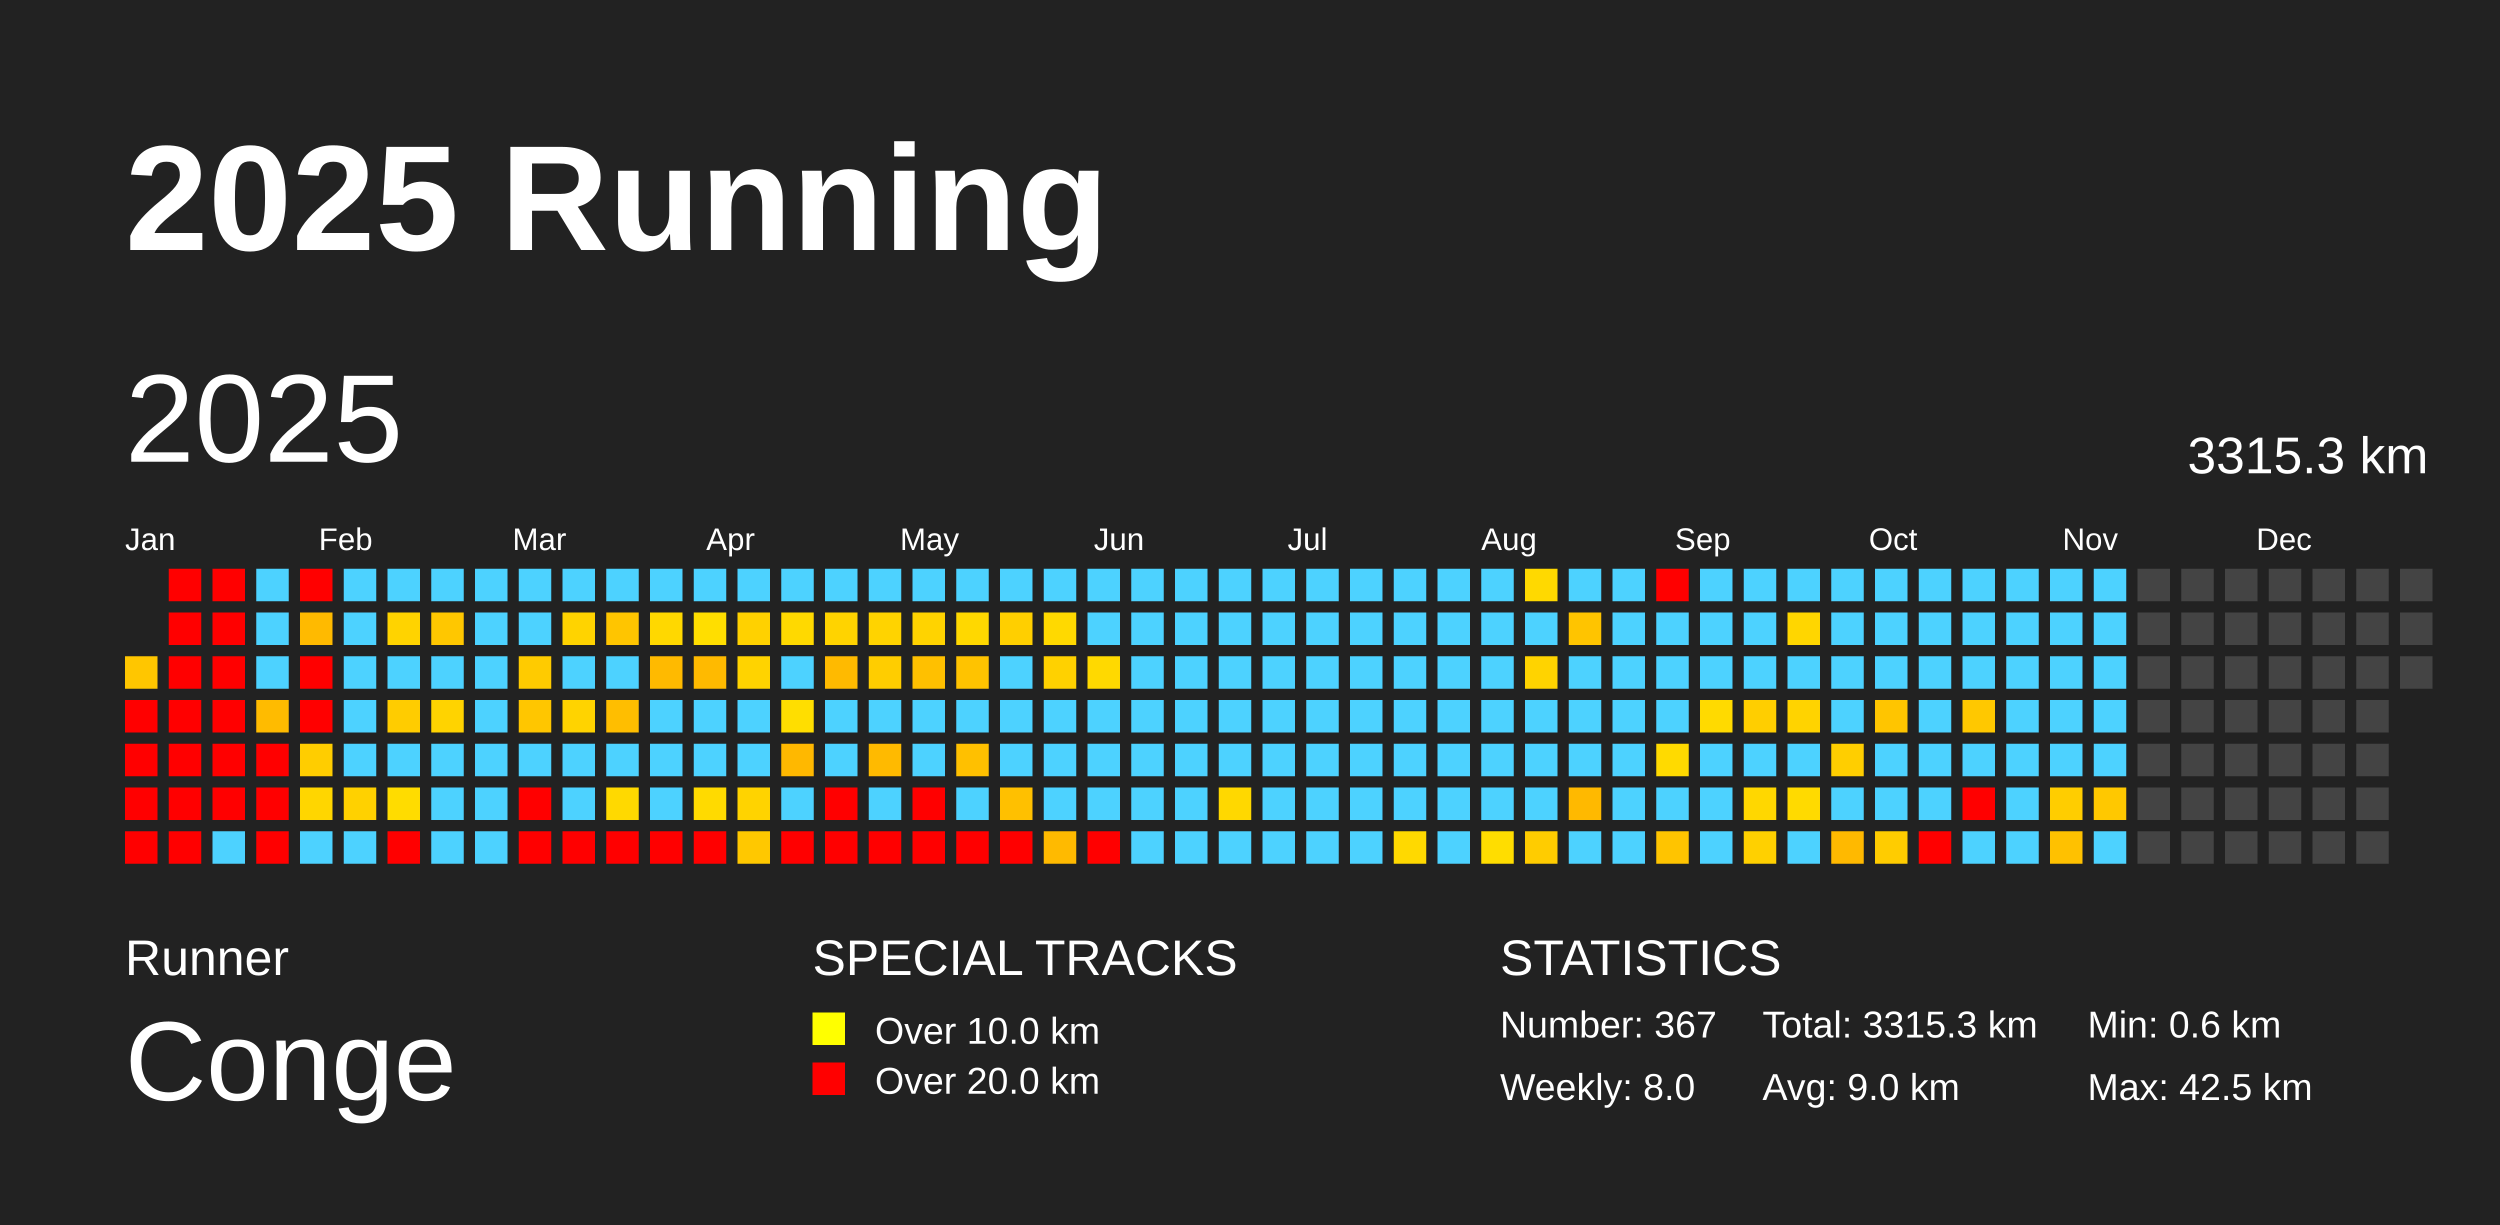
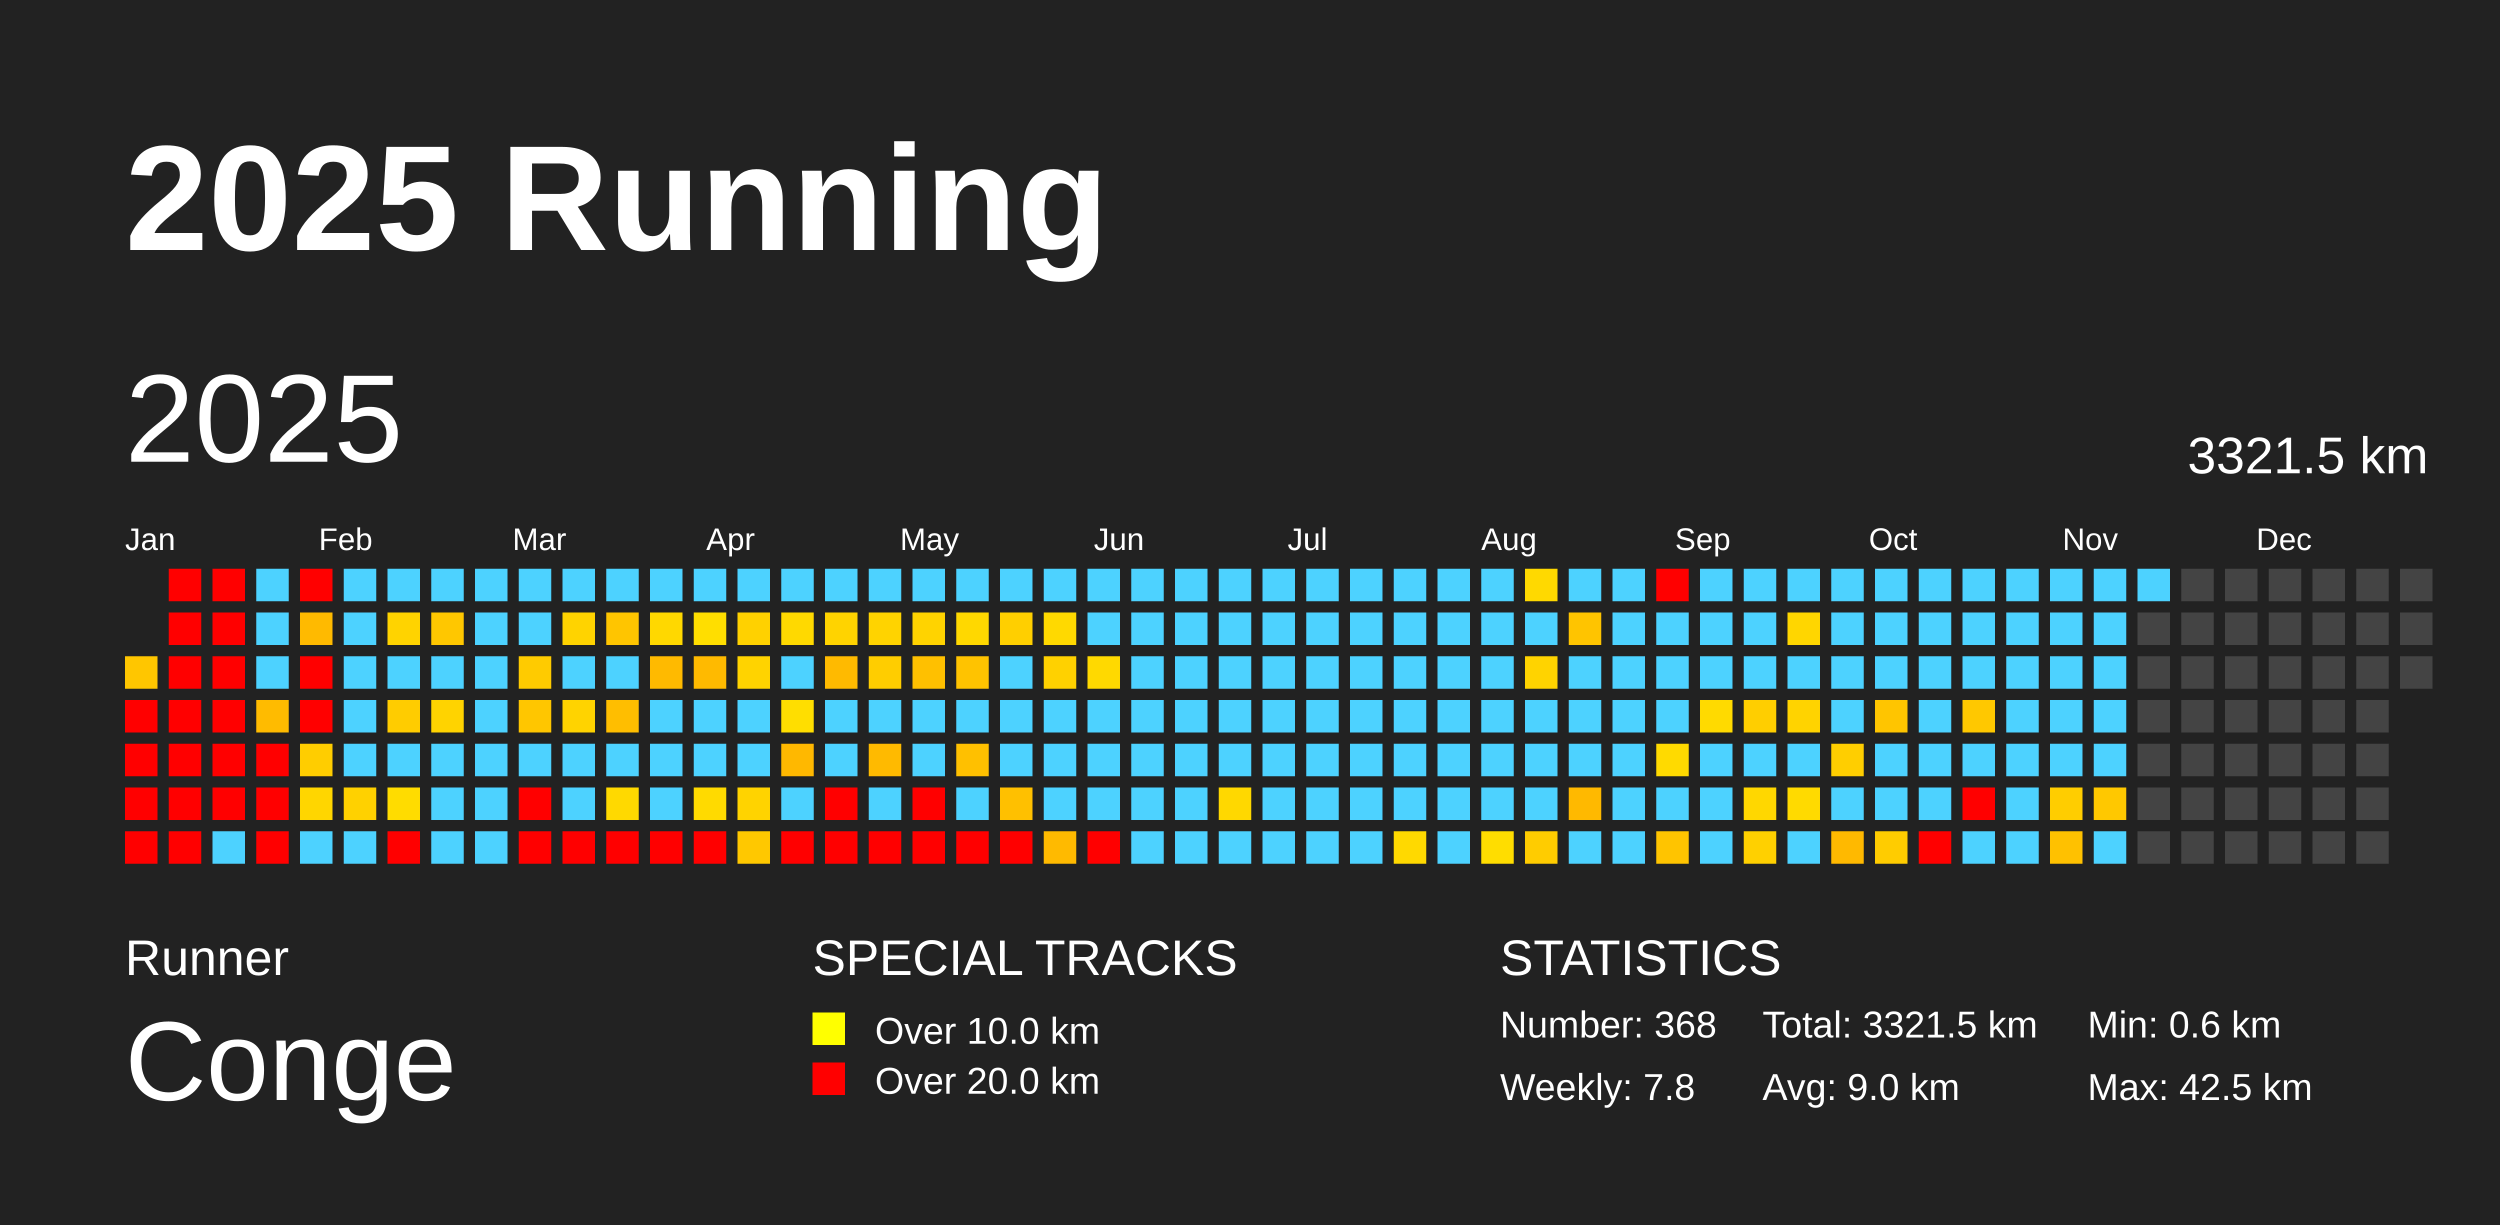
<svg xmlns="http://www.w3.org/2000/svg" baseProfile="full" height="98mm" version="1.1" viewBox="0,0,200,98" width="200mm">
  <defs />
  <rect fill="#222222" height="98" width="200" x="0" y="0" />
  <text fill="#FFFFFF" style="font-size:12px; font-family:Arial; font-weight:bold;" x="10" y="20">2025 Running</text>
  <text fill="#FFFFFF" style="font-size:4px; font-family:Arial" x="10" y="78">Runner</text>
  <text fill="#FFFFFF" style="font-size:9px; font-family:Arial" x="10" y="88">Conge</text>
  <text fill="#FFFFFF" style="font-size:4px; font-family:Arial" x="65" y="78">SPECIAL TRACKS</text>
  <rect fill="yellow" height="2.6" width="2.6" x="65" y="81" />
  <text fill="#FFFFFF" style="font-size:3px; font-family:Arial" x="70" y="83.5">Over 10.0 km</text>
  <rect fill="red" height="2.6" width="2.6" x="65" y="85" />
  <text fill="#FFFFFF" style="font-size:3px; font-family:Arial" x="70" y="87.5">Over 20.0 km</text>
  <text fill="#FFFFFF" style="font-size:4px; font-family:Arial" x="120" y="78">STATISTICS</text>
-   <text fill="#FFFFFF" style="font-size:3px; font-family:Arial" x="120" y="83">Number: 367</text>
-   <text fill="#FFFFFF" style="font-size:3px; font-family:Arial" x="120" y="88">Weekly: 8.0</text>
-   <text fill="#FFFFFF" style="font-size:3px; font-family:Arial" x="141" y="83">Total: 3315.3 km</text>
+   <text fill="#FFFFFF" style="font-size:3px; font-family:Arial" x="120" y="83">Number: 368</text>
+   <text fill="#FFFFFF" style="font-size:3px; font-family:Arial" x="120" y="88">Weekly: 7.8</text>
+   <text fill="#FFFFFF" style="font-size:3px; font-family:Arial" x="141" y="83">Total: 3321.5 km</text>
  <text fill="#FFFFFF" style="font-size:3px; font-family:Arial" x="141" y="88">Avg: 9.0 km</text>
  <text fill="#FFFFFF" style="font-size:3px; font-family:Arial" x="167" y="83">Min: 0.6 km</text>
  <text fill="#FFFFFF" style="font-size:3px; font-family:Arial" x="167" y="88">Max: 42.5 km</text>
  <text dominant-baseline="hanging" fill="#FFFFFF" style="font-size:10.0px; font-family:Arial;" x="10" y="30">2025</text>
-   <text dominant-baseline="hanging" fill="#FFFFFF" style="font-size:4.125px; font-family:Arial;" x="175" y="35">3315.3 km</text>
+   <text dominant-baseline="hanging" fill="#FFFFFF" style="font-size:4.125px; font-family:Arial;" x="175" y="35">3321.5 km</text>
  <text fill="#FFFFFF" style="font-size:2.5px; font-family:Arial" x="10.0" y="44">Jan</text>
  <text fill="#FFFFFF" style="font-size:2.5px; font-family:Arial" x="25.5" y="44">Feb</text>
  <text fill="#FFFFFF" style="font-size:2.5px; font-family:Arial" x="41.0" y="44">Mar</text>
  <text fill="#FFFFFF" style="font-size:2.5px; font-family:Arial" x="56.5" y="44">Apr</text>
  <text fill="#FFFFFF" style="font-size:2.5px; font-family:Arial" x="72.0" y="44">May</text>
  <text fill="#FFFFFF" style="font-size:2.5px; font-family:Arial" x="87.5" y="44">Jun</text>
  <text fill="#FFFFFF" style="font-size:2.5px; font-family:Arial" x="103.0" y="44">Jul</text>
  <text fill="#FFFFFF" style="font-size:2.5px; font-family:Arial" x="118.5" y="44">Aug</text>
  <text fill="#FFFFFF" style="font-size:2.5px; font-family:Arial" x="134.0" y="44">Sep</text>
  <text fill="#FFFFFF" style="font-size:2.5px; font-family:Arial" x="149.5" y="44">Oct</text>
  <text fill="#FFFFFF" style="font-size:2.5px; font-family:Arial" x="165.0" y="44">Nov</text>
  <text fill="#FFFFFF" style="font-size:2.5px; font-family:Arial" x="180.5" y="44">Dec</text>
  <rect fill="#ffc600" height="2.6" width="2.6" x="10.0" y="52.5" />
  <rect fill="red" height="2.6" width="2.6" x="10.0" y="56.0" />
  <rect fill="red" height="2.6" width="2.6" x="10.0" y="59.5" />
  <rect fill="red" height="2.6" width="2.6" x="10.0" y="63.0" />
  <rect fill="red" height="2.6" width="2.6" x="10.0" y="66.5" />
  <rect fill="red" height="2.6" width="2.6" x="13.5" y="45.5" />
  <rect fill="red" height="2.6" width="2.6" x="13.5" y="49.0" />
  <rect fill="red" height="2.6" width="2.6" x="13.5" y="52.5" />
  <rect fill="red" height="2.6" width="2.6" x="13.5" y="56.0" />
  <rect fill="red" height="2.6" width="2.6" x="13.5" y="59.5" />
  <rect fill="red" height="2.6" width="2.6" x="13.5" y="63.0" />
  <rect fill="red" height="2.6" width="2.6" x="13.5" y="66.5" />
  <rect fill="red" height="2.6" width="2.6" x="17.0" y="45.5" />
  <rect fill="red" height="2.6" width="2.6" x="17.0" y="49.0" />
  <rect fill="red" height="2.6" width="2.6" x="17.0" y="52.5" />
  <rect fill="red" height="2.6" width="2.6" x="17.0" y="56.0" />
  <rect fill="red" height="2.6" width="2.6" x="17.0" y="59.5" />
  <rect fill="red" height="2.6" width="2.6" x="17.0" y="63.0" />
  <rect fill="#4dd2ff" height="2.6" width="2.6" x="17.0" y="66.5" />
  <rect fill="#4dd2ff" height="2.6" width="2.6" x="20.5" y="45.5" />
  <rect fill="#4dd2ff" height="2.6" width="2.6" x="20.5" y="49.0" />
  <rect fill="#4dd2ff" height="2.6" width="2.6" x="20.5" y="52.5" />
  <rect fill="#ffbb00" height="2.6" width="2.6" x="20.5" y="56.0" />
  <rect fill="red" height="2.6" width="2.6" x="20.5" y="59.5" />
  <rect fill="red" height="2.6" width="2.6" x="20.5" y="63.0" />
  <rect fill="red" height="2.6" width="2.6" x="20.5" y="66.5" />
  <rect fill="red" height="2.6" width="2.6" x="24.0" y="45.5" />
  <rect fill="#ffba00" height="2.6" width="2.6" x="24.0" y="49.0" />
  <rect fill="red" height="2.6" width="2.6" x="24.0" y="52.5" />
  <rect fill="red" height="2.6" width="2.6" x="24.0" y="56.0" />
  <rect fill="#ffcd00" height="2.6" width="2.6" x="24.0" y="59.5" />
  <rect fill="#ffd600" height="2.6" width="2.6" x="24.0" y="63.0" />
  <rect fill="#4dd2ff" height="2.6" width="2.6" x="24.0" y="66.5" />
  <rect fill="#4dd2ff" height="2.6" width="2.6" x="27.5" y="45.5" />
  <rect fill="#4dd2ff" height="2.6" width="2.6" x="27.5" y="49.0" />
  <rect fill="#4dd2ff" height="2.6" width="2.6" x="27.5" y="52.5" />
  <rect fill="#4dd2ff" height="2.6" width="2.6" x="27.5" y="56.0" />
  <rect fill="#4dd2ff" height="2.6" width="2.6" x="27.5" y="59.5" />
  <rect fill="#ffd100" height="2.6" width="2.6" x="27.5" y="63.0" />
  <rect fill="#4dd2ff" height="2.6" width="2.6" x="27.5" y="66.5" />
  <rect fill="#4dd2ff" height="2.6" width="2.6" x="31.0" y="45.5" />
  <rect fill="#ffd300" height="2.6" width="2.6" x="31.0" y="49.0" />
  <rect fill="#4dd2ff" height="2.6" width="2.6" x="31.0" y="52.5" />
  <rect fill="#ffcc00" height="2.6" width="2.6" x="31.0" y="56.0" />
  <rect fill="#4dd2ff" height="2.6" width="2.6" x="31.0" y="59.5" />
  <rect fill="#ffdc00" height="2.6" width="2.6" x="31.0" y="63.0" />
  <rect fill="red" height="2.6" width="2.6" x="31.0" y="66.5" />
  <rect fill="#4dd2ff" height="2.6" width="2.6" x="34.5" y="45.5" />
  <rect fill="#ffc700" height="2.6" width="2.6" x="34.5" y="49.0" />
  <rect fill="#4dd2ff" height="2.6" width="2.6" x="34.5" y="52.5" />
  <rect fill="#ffd300" height="2.6" width="2.6" x="34.5" y="56.0" />
  <rect fill="#4dd2ff" height="2.6" width="2.6" x="34.5" y="59.5" />
  <rect fill="#4dd2ff" height="2.6" width="2.6" x="34.5" y="63.0" />
  <rect fill="#4dd2ff" height="2.6" width="2.6" x="34.5" y="66.5" />
  <rect fill="#4dd2ff" height="2.6" width="2.6" x="38.0" y="45.5" />
  <rect fill="#4dd2ff" height="2.6" width="2.6" x="38.0" y="49.0" />
  <rect fill="#4dd2ff" height="2.6" width="2.6" x="38.0" y="52.5" />
  <rect fill="#4dd2ff" height="2.6" width="2.6" x="38.0" y="56.0" />
  <rect fill="#4dd2ff" height="2.6" width="2.6" x="38.0" y="59.5" />
  <rect fill="#4dd2ff" height="2.6" width="2.6" x="38.0" y="63.0" />
  <rect fill="#4dd2ff" height="2.6" width="2.6" x="38.0" y="66.5" />
  <rect fill="#4dd2ff" height="2.6" width="2.6" x="41.5" y="45.5" />
  <rect fill="#4dd2ff" height="2.6" width="2.6" x="41.5" y="49.0" />
  <rect fill="#ffcb00" height="2.6" width="2.6" x="41.5" y="52.5" />
  <rect fill="#ffc600" height="2.6" width="2.6" x="41.5" y="56.0" />
  <rect fill="#4dd2ff" height="2.6" width="2.6" x="41.5" y="59.5" />
  <rect fill="red" height="2.6" width="2.6" x="41.5" y="63.0" />
  <rect fill="red" height="2.6" width="2.6" x="41.5" y="66.5" />
  <rect fill="#4dd2ff" height="2.6" width="2.6" x="45.0" y="45.5" />
  <rect fill="#ffd300" height="2.6" width="2.6" x="45.0" y="49.0" />
  <rect fill="#4dd2ff" height="2.6" width="2.6" x="45.0" y="52.5" />
  <rect fill="#ffd300" height="2.6" width="2.6" x="45.0" y="56.0" />
  <rect fill="#4dd2ff" height="2.6" width="2.6" x="45.0" y="59.5" />
  <rect fill="#4dd2ff" height="2.6" width="2.6" x="45.0" y="63.0" />
  <rect fill="red" height="2.6" width="2.6" x="45.0" y="66.5" />
  <rect fill="#4dd2ff" height="2.6" width="2.6" x="48.5" y="45.5" />
  <rect fill="#ffc500" height="2.6" width="2.6" x="48.5" y="49.0" />
  <rect fill="#4dd2ff" height="2.6" width="2.6" x="48.5" y="52.5" />
  <rect fill="#ffbe00" height="2.6" width="2.6" x="48.5" y="56.0" />
  <rect fill="#4dd2ff" height="2.6" width="2.6" x="48.5" y="59.5" />
  <rect fill="#ffd900" height="2.6" width="2.6" x="48.5" y="63.0" />
  <rect fill="red" height="2.6" width="2.6" x="48.5" y="66.5" />
  <rect fill="#4dd2ff" height="2.6" width="2.6" x="52.0" y="45.5" />
  <rect fill="#ffd800" height="2.6" width="2.6" x="52.0" y="49.0" />
  <rect fill="#ffba00" height="2.6" width="2.6" x="52.0" y="52.5" />
  <rect fill="#4dd2ff" height="2.6" width="2.6" x="52.0" y="56.0" />
  <rect fill="#4dd2ff" height="2.6" width="2.6" x="52.0" y="59.5" />
  <rect fill="#4dd2ff" height="2.6" width="2.6" x="52.0" y="63.0" />
  <rect fill="red" height="2.6" width="2.6" x="52.0" y="66.5" />
  <rect fill="#4dd2ff" height="2.6" width="2.6" x="55.5" y="45.5" />
  <rect fill="#ffde00" height="2.6" width="2.6" x="55.5" y="49.0" />
  <rect fill="#ffba00" height="2.6" width="2.6" x="55.5" y="52.5" />
  <rect fill="#4dd2ff" height="2.6" width="2.6" x="55.5" y="56.0" />
  <rect fill="#4dd2ff" height="2.6" width="2.6" x="55.5" y="59.5" />
  <rect fill="#ffda00" height="2.6" width="2.6" x="55.5" y="63.0" />
  <rect fill="red" height="2.6" width="2.6" x="55.5" y="66.5" />
  <rect fill="#4dd2ff" height="2.6" width="2.6" x="59.0" y="45.5" />
  <rect fill="#ffd100" height="2.6" width="2.6" x="59.0" y="49.0" />
  <rect fill="#ffd300" height="2.6" width="2.6" x="59.0" y="52.5" />
  <rect fill="#4dd2ff" height="2.6" width="2.6" x="59.0" y="56.0" />
  <rect fill="#4dd2ff" height="2.6" width="2.6" x="59.0" y="59.5" />
  <rect fill="#ffd300" height="2.6" width="2.6" x="59.0" y="63.0" />
  <rect fill="#ffc800" height="2.6" width="2.6" x="59.0" y="66.5" />
  <rect fill="#4dd2ff" height="2.6" width="2.6" x="62.5" y="45.5" />
  <rect fill="#ffd900" height="2.6" width="2.6" x="62.5" y="49.0" />
  <rect fill="#4dd2ff" height="2.6" width="2.6" x="62.5" y="52.5" />
  <rect fill="#ffde00" height="2.6" width="2.6" x="62.5" y="56.0" />
  <rect fill="#ffb800" height="2.6" width="2.6" x="62.5" y="59.5" />
  <rect fill="#4dd2ff" height="2.6" width="2.6" x="62.5" y="63.0" />
  <rect fill="red" height="2.6" width="2.6" x="62.5" y="66.5" />
  <rect fill="#4dd2ff" height="2.6" width="2.6" x="66.0" y="45.5" />
  <rect fill="#ffd300" height="2.6" width="2.6" x="66.0" y="49.0" />
  <rect fill="#ffba00" height="2.6" width="2.6" x="66.0" y="52.5" />
  <rect fill="#4dd2ff" height="2.6" width="2.6" x="66.0" y="56.0" />
  <rect fill="#4dd2ff" height="2.6" width="2.6" x="66.0" y="59.5" />
  <rect fill="red" height="2.6" width="2.6" x="66.0" y="63.0" />
  <rect fill="red" height="2.6" width="2.6" x="66.0" y="66.5" />
  <rect fill="#4dd2ff" height="2.6" width="2.6" x="69.5" y="45.5" />
  <rect fill="#ffd300" height="2.6" width="2.6" x="69.5" y="49.0" />
  <rect fill="#ffcd00" height="2.6" width="2.6" x="69.5" y="52.5" />
  <rect fill="#4dd2ff" height="2.6" width="2.6" x="69.5" y="56.0" />
  <rect fill="#ffba00" height="2.6" width="2.6" x="69.5" y="59.5" />
  <rect fill="#4dd2ff" height="2.6" width="2.6" x="69.5" y="63.0" />
  <rect fill="red" height="2.6" width="2.6" x="69.5" y="66.5" />
  <rect fill="#4dd2ff" height="2.6" width="2.6" x="73.0" y="45.5" />
  <rect fill="#ffd300" height="2.6" width="2.6" x="73.0" y="49.0" />
  <rect fill="#ffc000" height="2.6" width="2.6" x="73.0" y="52.5" />
  <rect fill="#4dd2ff" height="2.6" width="2.6" x="73.0" y="56.0" />
  <rect fill="#4dd2ff" height="2.6" width="2.6" x="73.0" y="59.5" />
  <rect fill="red" height="2.6" width="2.6" x="73.0" y="63.0" />
  <rect fill="red" height="2.6" width="2.6" x="73.0" y="66.5" />
  <rect fill="#4dd2ff" height="2.6" width="2.6" x="76.5" y="45.5" />
  <rect fill="#ffd800" height="2.6" width="2.6" x="76.5" y="49.0" />
  <rect fill="#ffc300" height="2.6" width="2.6" x="76.5" y="52.5" />
  <rect fill="#4dd2ff" height="2.6" width="2.6" x="76.5" y="56.0" />
  <rect fill="#ffc000" height="2.6" width="2.6" x="76.5" y="59.5" />
  <rect fill="#4dd2ff" height="2.6" width="2.6" x="76.5" y="63.0" />
  <rect fill="red" height="2.6" width="2.6" x="76.5" y="66.5" />
  <rect fill="#4dd2ff" height="2.6" width="2.6" x="80.0" y="45.5" />
  <rect fill="#ffcf00" height="2.6" width="2.6" x="80.0" y="49.0" />
  <rect fill="#4dd2ff" height="2.6" width="2.6" x="80.0" y="52.5" />
  <rect fill="#4dd2ff" height="2.6" width="2.6" x="80.0" y="56.0" />
  <rect fill="#4dd2ff" height="2.6" width="2.6" x="80.0" y="59.5" />
  <rect fill="#ffc000" height="2.6" width="2.6" x="80.0" y="63.0" />
  <rect fill="red" height="2.6" width="2.6" x="80.0" y="66.5" />
  <rect fill="#4dd2ff" height="2.6" width="2.6" x="83.5" y="45.5" />
  <rect fill="#ffd900" height="2.6" width="2.6" x="83.5" y="49.0" />
  <rect fill="#ffd100" height="2.6" width="2.6" x="83.5" y="52.5" />
  <rect fill="#4dd2ff" height="2.6" width="2.6" x="83.5" y="56.0" />
  <rect fill="#4dd2ff" height="2.6" width="2.6" x="83.5" y="59.5" />
  <rect fill="#4dd2ff" height="2.6" width="2.6" x="83.5" y="63.0" />
  <rect fill="#ffba00" height="2.6" width="2.6" x="83.5" y="66.5" />
  <rect fill="#4dd2ff" height="2.6" width="2.6" x="87.0" y="45.5" />
  <rect fill="#4dd2ff" height="2.6" width="2.6" x="87.0" y="49.0" />
  <rect fill="#ffd900" height="2.6" width="2.6" x="87.0" y="52.5" />
  <rect fill="#4dd2ff" height="2.6" width="2.6" x="87.0" y="56.0" />
  <rect fill="#4dd2ff" height="2.6" width="2.6" x="87.0" y="59.5" />
  <rect fill="#4dd2ff" height="2.6" width="2.6" x="87.0" y="63.0" />
  <rect fill="red" height="2.6" width="2.6" x="87.0" y="66.5" />
  <rect fill="#4dd2ff" height="2.6" width="2.6" x="90.5" y="45.5" />
  <rect fill="#4dd2ff" height="2.6" width="2.6" x="90.5" y="49.0" />
  <rect fill="#4dd2ff" height="2.6" width="2.6" x="90.5" y="52.5" />
  <rect fill="#4dd2ff" height="2.6" width="2.6" x="90.5" y="56.0" />
  <rect fill="#4dd2ff" height="2.6" width="2.6" x="90.5" y="59.5" />
  <rect fill="#4dd2ff" height="2.6" width="2.6" x="90.5" y="63.0" />
  <rect fill="#4dd2ff" height="2.6" width="2.6" x="90.5" y="66.5" />
  <rect fill="#4dd2ff" height="2.6" width="2.6" x="94.0" y="45.5" />
  <rect fill="#4dd2ff" height="2.6" width="2.6" x="94.0" y="49.0" />
  <rect fill="#4dd2ff" height="2.6" width="2.6" x="94.0" y="52.5" />
  <rect fill="#4dd2ff" height="2.6" width="2.6" x="94.0" y="56.0" />
  <rect fill="#4dd2ff" height="2.6" width="2.6" x="94.0" y="59.5" />
  <rect fill="#4dd2ff" height="2.6" width="2.6" x="94.0" y="63.0" />
  <rect fill="#4dd2ff" height="2.6" width="2.6" x="94.0" y="66.5" />
  <rect fill="#4dd2ff" height="2.6" width="2.6" x="97.5" y="45.5" />
  <rect fill="#4dd2ff" height="2.6" width="2.6" x="97.5" y="49.0" />
  <rect fill="#4dd2ff" height="2.6" width="2.6" x="97.5" y="52.5" />
  <rect fill="#4dd2ff" height="2.6" width="2.6" x="97.5" y="56.0" />
  <rect fill="#4dd2ff" height="2.6" width="2.6" x="97.5" y="59.5" />
  <rect fill="#ffd800" height="2.6" width="2.6" x="97.5" y="63.0" />
  <rect fill="#4dd2ff" height="2.6" width="2.6" x="97.5" y="66.5" />
  <rect fill="#4dd2ff" height="2.6" width="2.6" x="101.0" y="45.5" />
  <rect fill="#4dd2ff" height="2.6" width="2.6" x="101.0" y="49.0" />
  <rect fill="#4dd2ff" height="2.6" width="2.6" x="101.0" y="52.5" />
  <rect fill="#4dd2ff" height="2.6" width="2.6" x="101.0" y="56.0" />
  <rect fill="#4dd2ff" height="2.6" width="2.6" x="101.0" y="59.5" />
  <rect fill="#4dd2ff" height="2.6" width="2.6" x="101.0" y="63.0" />
  <rect fill="#4dd2ff" height="2.6" width="2.6" x="101.0" y="66.5" />
  <rect fill="#4dd2ff" height="2.6" width="2.6" x="104.5" y="45.5" />
  <rect fill="#4dd2ff" height="2.6" width="2.6" x="104.5" y="49.0" />
  <rect fill="#4dd2ff" height="2.6" width="2.6" x="104.5" y="52.5" />
  <rect fill="#4dd2ff" height="2.6" width="2.6" x="104.5" y="56.0" />
  <rect fill="#4dd2ff" height="2.6" width="2.6" x="104.5" y="59.5" />
  <rect fill="#4dd2ff" height="2.6" width="2.6" x="104.5" y="63.0" />
  <rect fill="#4dd2ff" height="2.6" width="2.6" x="104.5" y="66.5" />
  <rect fill="#4dd2ff" height="2.6" width="2.6" x="108.0" y="45.5" />
  <rect fill="#4dd2ff" height="2.6" width="2.6" x="108.0" y="49.0" />
  <rect fill="#4dd2ff" height="2.6" width="2.6" x="108.0" y="52.5" />
  <rect fill="#4dd2ff" height="2.6" width="2.6" x="108.0" y="56.0" />
  <rect fill="#4dd2ff" height="2.6" width="2.6" x="108.0" y="59.5" />
  <rect fill="#4dd2ff" height="2.6" width="2.6" x="108.0" y="63.0" />
  <rect fill="#4dd2ff" height="2.6" width="2.6" x="108.0" y="66.5" />
  <rect fill="#4dd2ff" height="2.6" width="2.6" x="111.5" y="45.5" />
  <rect fill="#4dd2ff" height="2.6" width="2.6" x="111.5" y="49.0" />
  <rect fill="#4dd2ff" height="2.6" width="2.6" x="111.5" y="52.5" />
  <rect fill="#4dd2ff" height="2.6" width="2.6" x="111.5" y="56.0" />
  <rect fill="#4dd2ff" height="2.6" width="2.6" x="111.5" y="59.5" />
  <rect fill="#4dd2ff" height="2.6" width="2.6" x="111.5" y="63.0" />
  <rect fill="#ffd900" height="2.6" width="2.6" x="111.5" y="66.5" />
  <rect fill="#4dd2ff" height="2.6" width="2.6" x="115.0" y="45.5" />
  <rect fill="#4dd2ff" height="2.6" width="2.6" x="115.0" y="49.0" />
  <rect fill="#4dd2ff" height="2.6" width="2.6" x="115.0" y="52.5" />
  <rect fill="#4dd2ff" height="2.6" width="2.6" x="115.0" y="56.0" />
  <rect fill="#4dd2ff" height="2.6" width="2.6" x="115.0" y="59.5" />
  <rect fill="#4dd2ff" height="2.6" width="2.6" x="115.0" y="63.0" />
  <rect fill="#4dd2ff" height="2.6" width="2.6" x="115.0" y="66.5" />
  <rect fill="#4dd2ff" height="2.6" width="2.6" x="118.5" y="45.5" />
  <rect fill="#4dd2ff" height="2.6" width="2.6" x="118.5" y="49.0" />
  <rect fill="#4dd2ff" height="2.6" width="2.6" x="118.5" y="52.5" />
  <rect fill="#4dd2ff" height="2.6" width="2.6" x="118.5" y="56.0" />
  <rect fill="#4dd2ff" height="2.6" width="2.6" x="118.5" y="59.5" />
  <rect fill="#4dd2ff" height="2.6" width="2.6" x="118.5" y="63.0" />
  <rect fill="#ffdd00" height="2.6" width="2.6" x="118.5" y="66.5" />
  <rect fill="#ffd900" height="2.6" width="2.6" x="122.0" y="45.5" />
  <rect fill="#4dd2ff" height="2.6" width="2.6" x="122.0" y="49.0" />
  <rect fill="#ffd300" height="2.6" width="2.6" x="122.0" y="52.5" />
  <rect fill="#4dd2ff" height="2.6" width="2.6" x="122.0" y="56.0" />
  <rect fill="#4dd2ff" height="2.6" width="2.6" x="122.0" y="59.5" />
  <rect fill="#4dd2ff" height="2.6" width="2.6" x="122.0" y="63.0" />
  <rect fill="#ffcc00" height="2.6" width="2.6" x="122.0" y="66.5" />
  <rect fill="#4dd2ff" height="2.6" width="2.6" x="125.5" y="45.5" />
  <rect fill="#ffc400" height="2.6" width="2.6" x="125.5" y="49.0" />
  <rect fill="#4dd2ff" height="2.6" width="2.6" x="125.5" y="52.5" />
  <rect fill="#4dd2ff" height="2.6" width="2.6" x="125.5" y="56.0" />
  <rect fill="#4dd2ff" height="2.6" width="2.6" x="125.5" y="59.5" />
  <rect fill="#ffb900" height="2.6" width="2.6" x="125.5" y="63.0" />
  <rect fill="#4dd2ff" height="2.6" width="2.6" x="125.5" y="66.5" />
  <rect fill="#4dd2ff" height="2.6" width="2.6" x="129.0" y="45.5" />
  <rect fill="#4dd2ff" height="2.6" width="2.6" x="129.0" y="49.0" />
  <rect fill="#4dd2ff" height="2.6" width="2.6" x="129.0" y="52.5" />
  <rect fill="#4dd2ff" height="2.6" width="2.6" x="129.0" y="56.0" />
  <rect fill="#4dd2ff" height="2.6" width="2.6" x="129.0" y="59.5" />
  <rect fill="#4dd2ff" height="2.6" width="2.6" x="129.0" y="63.0" />
  <rect fill="#4dd2ff" height="2.6" width="2.6" x="129.0" y="66.5" />
  <rect fill="red" height="2.6" width="2.6" x="132.5" y="45.5" />
  <rect fill="#4dd2ff" height="2.6" width="2.6" x="132.5" y="49.0" />
  <rect fill="#4dd2ff" height="2.6" width="2.6" x="132.5" y="52.5" />
  <rect fill="#4dd2ff" height="2.6" width="2.6" x="132.5" y="56.0" />
  <rect fill="#ffda00" height="2.6" width="2.6" x="132.5" y="59.5" />
  <rect fill="#4dd2ff" height="2.6" width="2.6" x="132.5" y="63.0" />
  <rect fill="#ffc400" height="2.6" width="2.6" x="132.5" y="66.5" />
  <rect fill="#4dd2ff" height="2.6" width="2.6" x="136.0" y="45.5" />
  <rect fill="#4dd2ff" height="2.6" width="2.6" x="136.0" y="49.0" />
  <rect fill="#4dd2ff" height="2.6" width="2.6" x="136.0" y="52.5" />
  <rect fill="#ffda00" height="2.6" width="2.6" x="136.0" y="56.0" />
  <rect fill="#4dd2ff" height="2.6" width="2.6" x="136.0" y="59.5" />
  <rect fill="#4dd2ff" height="2.6" width="2.6" x="136.0" y="63.0" />
  <rect fill="#4dd2ff" height="2.6" width="2.6" x="136.0" y="66.5" />
  <rect fill="#4dd2ff" height="2.6" width="2.6" x="139.5" y="45.5" />
  <rect fill="#4dd2ff" height="2.6" width="2.6" x="139.5" y="49.0" />
  <rect fill="#4dd2ff" height="2.6" width="2.6" x="139.5" y="52.5" />
  <rect fill="#ffce00" height="2.6" width="2.6" x="139.5" y="56.0" />
  <rect fill="#4dd2ff" height="2.6" width="2.6" x="139.5" y="59.5" />
  <rect fill="#ffd700" height="2.6" width="2.6" x="139.5" y="63.0" />
  <rect fill="#ffd000" height="2.6" width="2.6" x="139.5" y="66.5" />
  <rect fill="#4dd2ff" height="2.6" width="2.6" x="143.0" y="45.5" />
  <rect fill="#ffd600" height="2.6" width="2.6" x="143.0" y="49.0" />
  <rect fill="#4dd2ff" height="2.6" width="2.6" x="143.0" y="52.5" />
  <rect fill="#ffd300" height="2.6" width="2.6" x="143.0" y="56.0" />
  <rect fill="#4dd2ff" height="2.6" width="2.6" x="143.0" y="59.5" />
  <rect fill="#ffda00" height="2.6" width="2.6" x="143.0" y="63.0" />
  <rect fill="#4dd2ff" height="2.6" width="2.6" x="143.0" y="66.5" />
  <rect fill="#4dd2ff" height="2.6" width="2.6" x="146.5" y="45.5" />
  <rect fill="#4dd2ff" height="2.6" width="2.6" x="146.5" y="49.0" />
  <rect fill="#4dd2ff" height="2.6" width="2.6" x="146.5" y="52.5" />
  <rect fill="#4dd2ff" height="2.6" width="2.6" x="146.5" y="56.0" />
  <rect fill="#ffce00" height="2.6" width="2.6" x="146.5" y="59.5" />
  <rect fill="#4dd2ff" height="2.6" width="2.6" x="146.5" y="63.0" />
  <rect fill="#ffb900" height="2.6" width="2.6" x="146.5" y="66.5" />
  <rect fill="#4dd2ff" height="2.6" width="2.6" x="150.0" y="45.5" />
  <rect fill="#4dd2ff" height="2.6" width="2.6" x="150.0" y="49.0" />
  <rect fill="#4dd2ff" height="2.6" width="2.6" x="150.0" y="52.5" />
  <rect fill="#ffc500" height="2.6" width="2.6" x="150.0" y="56.0" />
  <rect fill="#4dd2ff" height="2.6" width="2.6" x="150.0" y="59.5" />
  <rect fill="#4dd2ff" height="2.6" width="2.6" x="150.0" y="63.0" />
  <rect fill="#ffcc00" height="2.6" width="2.6" x="150.0" y="66.5" />
  <rect fill="#4dd2ff" height="2.6" width="2.6" x="153.5" y="45.5" />
  <rect fill="#4dd2ff" height="2.6" width="2.6" x="153.5" y="49.0" />
  <rect fill="#4dd2ff" height="2.6" width="2.6" x="153.5" y="52.5" />
  <rect fill="#4dd2ff" height="2.6" width="2.6" x="153.5" y="56.0" />
  <rect fill="#4dd2ff" height="2.6" width="2.6" x="153.5" y="59.5" />
  <rect fill="#4dd2ff" height="2.6" width="2.6" x="153.5" y="63.0" />
  <rect fill="red" height="2.6" width="2.6" x="153.5" y="66.5" />
  <rect fill="#4dd2ff" height="2.6" width="2.6" x="157.0" y="45.5" />
  <rect fill="#4dd2ff" height="2.6" width="2.6" x="157.0" y="49.0" />
  <rect fill="#4dd2ff" height="2.6" width="2.6" x="157.0" y="52.5" />
  <rect fill="#ffc800" height="2.6" width="2.6" x="157.0" y="56.0" />
  <rect fill="#4dd2ff" height="2.6" width="2.6" x="157.0" y="59.5" />
  <rect fill="red" height="2.6" width="2.6" x="157.0" y="63.0" />
  <rect fill="#4dd2ff" height="2.6" width="2.6" x="157.0" y="66.5" />
  <rect fill="#4dd2ff" height="2.6" width="2.6" x="160.5" y="45.5" />
  <rect fill="#4dd2ff" height="2.6" width="2.6" x="160.5" y="49.0" />
  <rect fill="#4dd2ff" height="2.6" width="2.6" x="160.5" y="52.5" />
  <rect fill="#4dd2ff" height="2.6" width="2.6" x="160.5" y="56.0" />
  <rect fill="#4dd2ff" height="2.6" width="2.6" x="160.5" y="59.5" />
  <rect fill="#4dd2ff" height="2.6" width="2.6" x="160.5" y="63.0" />
  <rect fill="#4dd2ff" height="2.6" width="2.6" x="160.5" y="66.5" />
  <rect fill="#4dd2ff" height="2.6" width="2.6" x="164.0" y="45.5" />
  <rect fill="#4dd2ff" height="2.6" width="2.6" x="164.0" y="49.0" />
  <rect fill="#4dd2ff" height="2.6" width="2.6" x="164.0" y="52.5" />
  <rect fill="#4dd2ff" height="2.6" width="2.6" x="164.0" y="56.0" />
  <rect fill="#4dd2ff" height="2.6" width="2.6" x="164.0" y="59.5" />
  <rect fill="#ffcd00" height="2.6" width="2.6" x="164.0" y="63.0" />
  <rect fill="#ffc100" height="2.6" width="2.6" x="164.0" y="66.5" />
  <rect fill="#4dd2ff" height="2.6" width="2.6" x="167.5" y="45.5" />
  <rect fill="#4dd2ff" height="2.6" width="2.6" x="167.5" y="49.0" />
  <rect fill="#4dd2ff" height="2.6" width="2.6" x="167.5" y="52.5" />
  <rect fill="#4dd2ff" height="2.6" width="2.6" x="167.5" y="56.0" />
  <rect fill="#4dd2ff" height="2.6" width="2.6" x="167.5" y="59.5" />
  <rect fill="#ffc800" height="2.6" width="2.6" x="167.5" y="63.0" />
  <rect fill="#4dd2ff" height="2.6" width="2.6" x="167.5" y="66.5" />
-   <rect fill="#444444" height="2.6" width="2.6" x="171.0" y="45.5" />
+   <rect fill="#4dd2ff" height="2.6" width="2.6" x="171.0" y="45.5" />
  <rect fill="#444444" height="2.6" width="2.6" x="171.0" y="49.0" />
  <rect fill="#444444" height="2.6" width="2.6" x="171.0" y="52.5" />
  <rect fill="#444444" height="2.6" width="2.6" x="171.0" y="56.0" />
  <rect fill="#444444" height="2.6" width="2.6" x="171.0" y="59.5" />
  <rect fill="#444444" height="2.6" width="2.6" x="171.0" y="63.0" />
  <rect fill="#444444" height="2.6" width="2.6" x="171.0" y="66.5" />
  <rect fill="#444444" height="2.6" width="2.6" x="174.5" y="45.5" />
  <rect fill="#444444" height="2.6" width="2.6" x="174.5" y="49.0" />
  <rect fill="#444444" height="2.6" width="2.6" x="174.5" y="52.5" />
  <rect fill="#444444" height="2.6" width="2.6" x="174.5" y="56.0" />
  <rect fill="#444444" height="2.6" width="2.6" x="174.5" y="59.5" />
  <rect fill="#444444" height="2.6" width="2.6" x="174.5" y="63.0" />
  <rect fill="#444444" height="2.6" width="2.6" x="174.5" y="66.5" />
  <rect fill="#444444" height="2.6" width="2.6" x="178.0" y="45.5" />
  <rect fill="#444444" height="2.6" width="2.6" x="178.0" y="49.0" />
  <rect fill="#444444" height="2.6" width="2.6" x="178.0" y="52.5" />
  <rect fill="#444444" height="2.6" width="2.6" x="178.0" y="56.0" />
  <rect fill="#444444" height="2.6" width="2.6" x="178.0" y="59.5" />
  <rect fill="#444444" height="2.6" width="2.6" x="178.0" y="63.0" />
  <rect fill="#444444" height="2.6" width="2.6" x="178.0" y="66.5" />
  <rect fill="#444444" height="2.6" width="2.6" x="181.5" y="45.5" />
  <rect fill="#444444" height="2.6" width="2.6" x="181.5" y="49.0" />
  <rect fill="#444444" height="2.6" width="2.6" x="181.5" y="52.5" />
  <rect fill="#444444" height="2.6" width="2.6" x="181.5" y="56.0" />
  <rect fill="#444444" height="2.6" width="2.6" x="181.5" y="59.5" />
  <rect fill="#444444" height="2.6" width="2.6" x="181.5" y="63.0" />
  <rect fill="#444444" height="2.6" width="2.6" x="181.5" y="66.5" />
  <rect fill="#444444" height="2.6" width="2.6" x="185.0" y="45.5" />
  <rect fill="#444444" height="2.6" width="2.6" x="185.0" y="49.0" />
  <rect fill="#444444" height="2.6" width="2.6" x="185.0" y="52.5" />
  <rect fill="#444444" height="2.6" width="2.6" x="185.0" y="56.0" />
  <rect fill="#444444" height="2.6" width="2.6" x="185.0" y="59.5" />
  <rect fill="#444444" height="2.6" width="2.6" x="185.0" y="63.0" />
  <rect fill="#444444" height="2.6" width="2.6" x="185.0" y="66.5" />
  <rect fill="#444444" height="2.6" width="2.6" x="188.5" y="45.5" />
  <rect fill="#444444" height="2.6" width="2.6" x="188.5" y="49.0" />
  <rect fill="#444444" height="2.6" width="2.6" x="188.5" y="52.5" />
  <rect fill="#444444" height="2.6" width="2.6" x="188.5" y="56.0" />
  <rect fill="#444444" height="2.6" width="2.6" x="188.5" y="59.5" />
  <rect fill="#444444" height="2.6" width="2.6" x="188.5" y="63.0" />
  <rect fill="#444444" height="2.6" width="2.6" x="188.5" y="66.5" />
  <rect fill="#444444" height="2.6" width="2.6" x="192.0" y="45.5" />
  <rect fill="#444444" height="2.6" width="2.6" x="192.0" y="49.0" />
  <rect fill="#444444" height="2.6" width="2.6" x="192.0" y="52.5" />
</svg>
